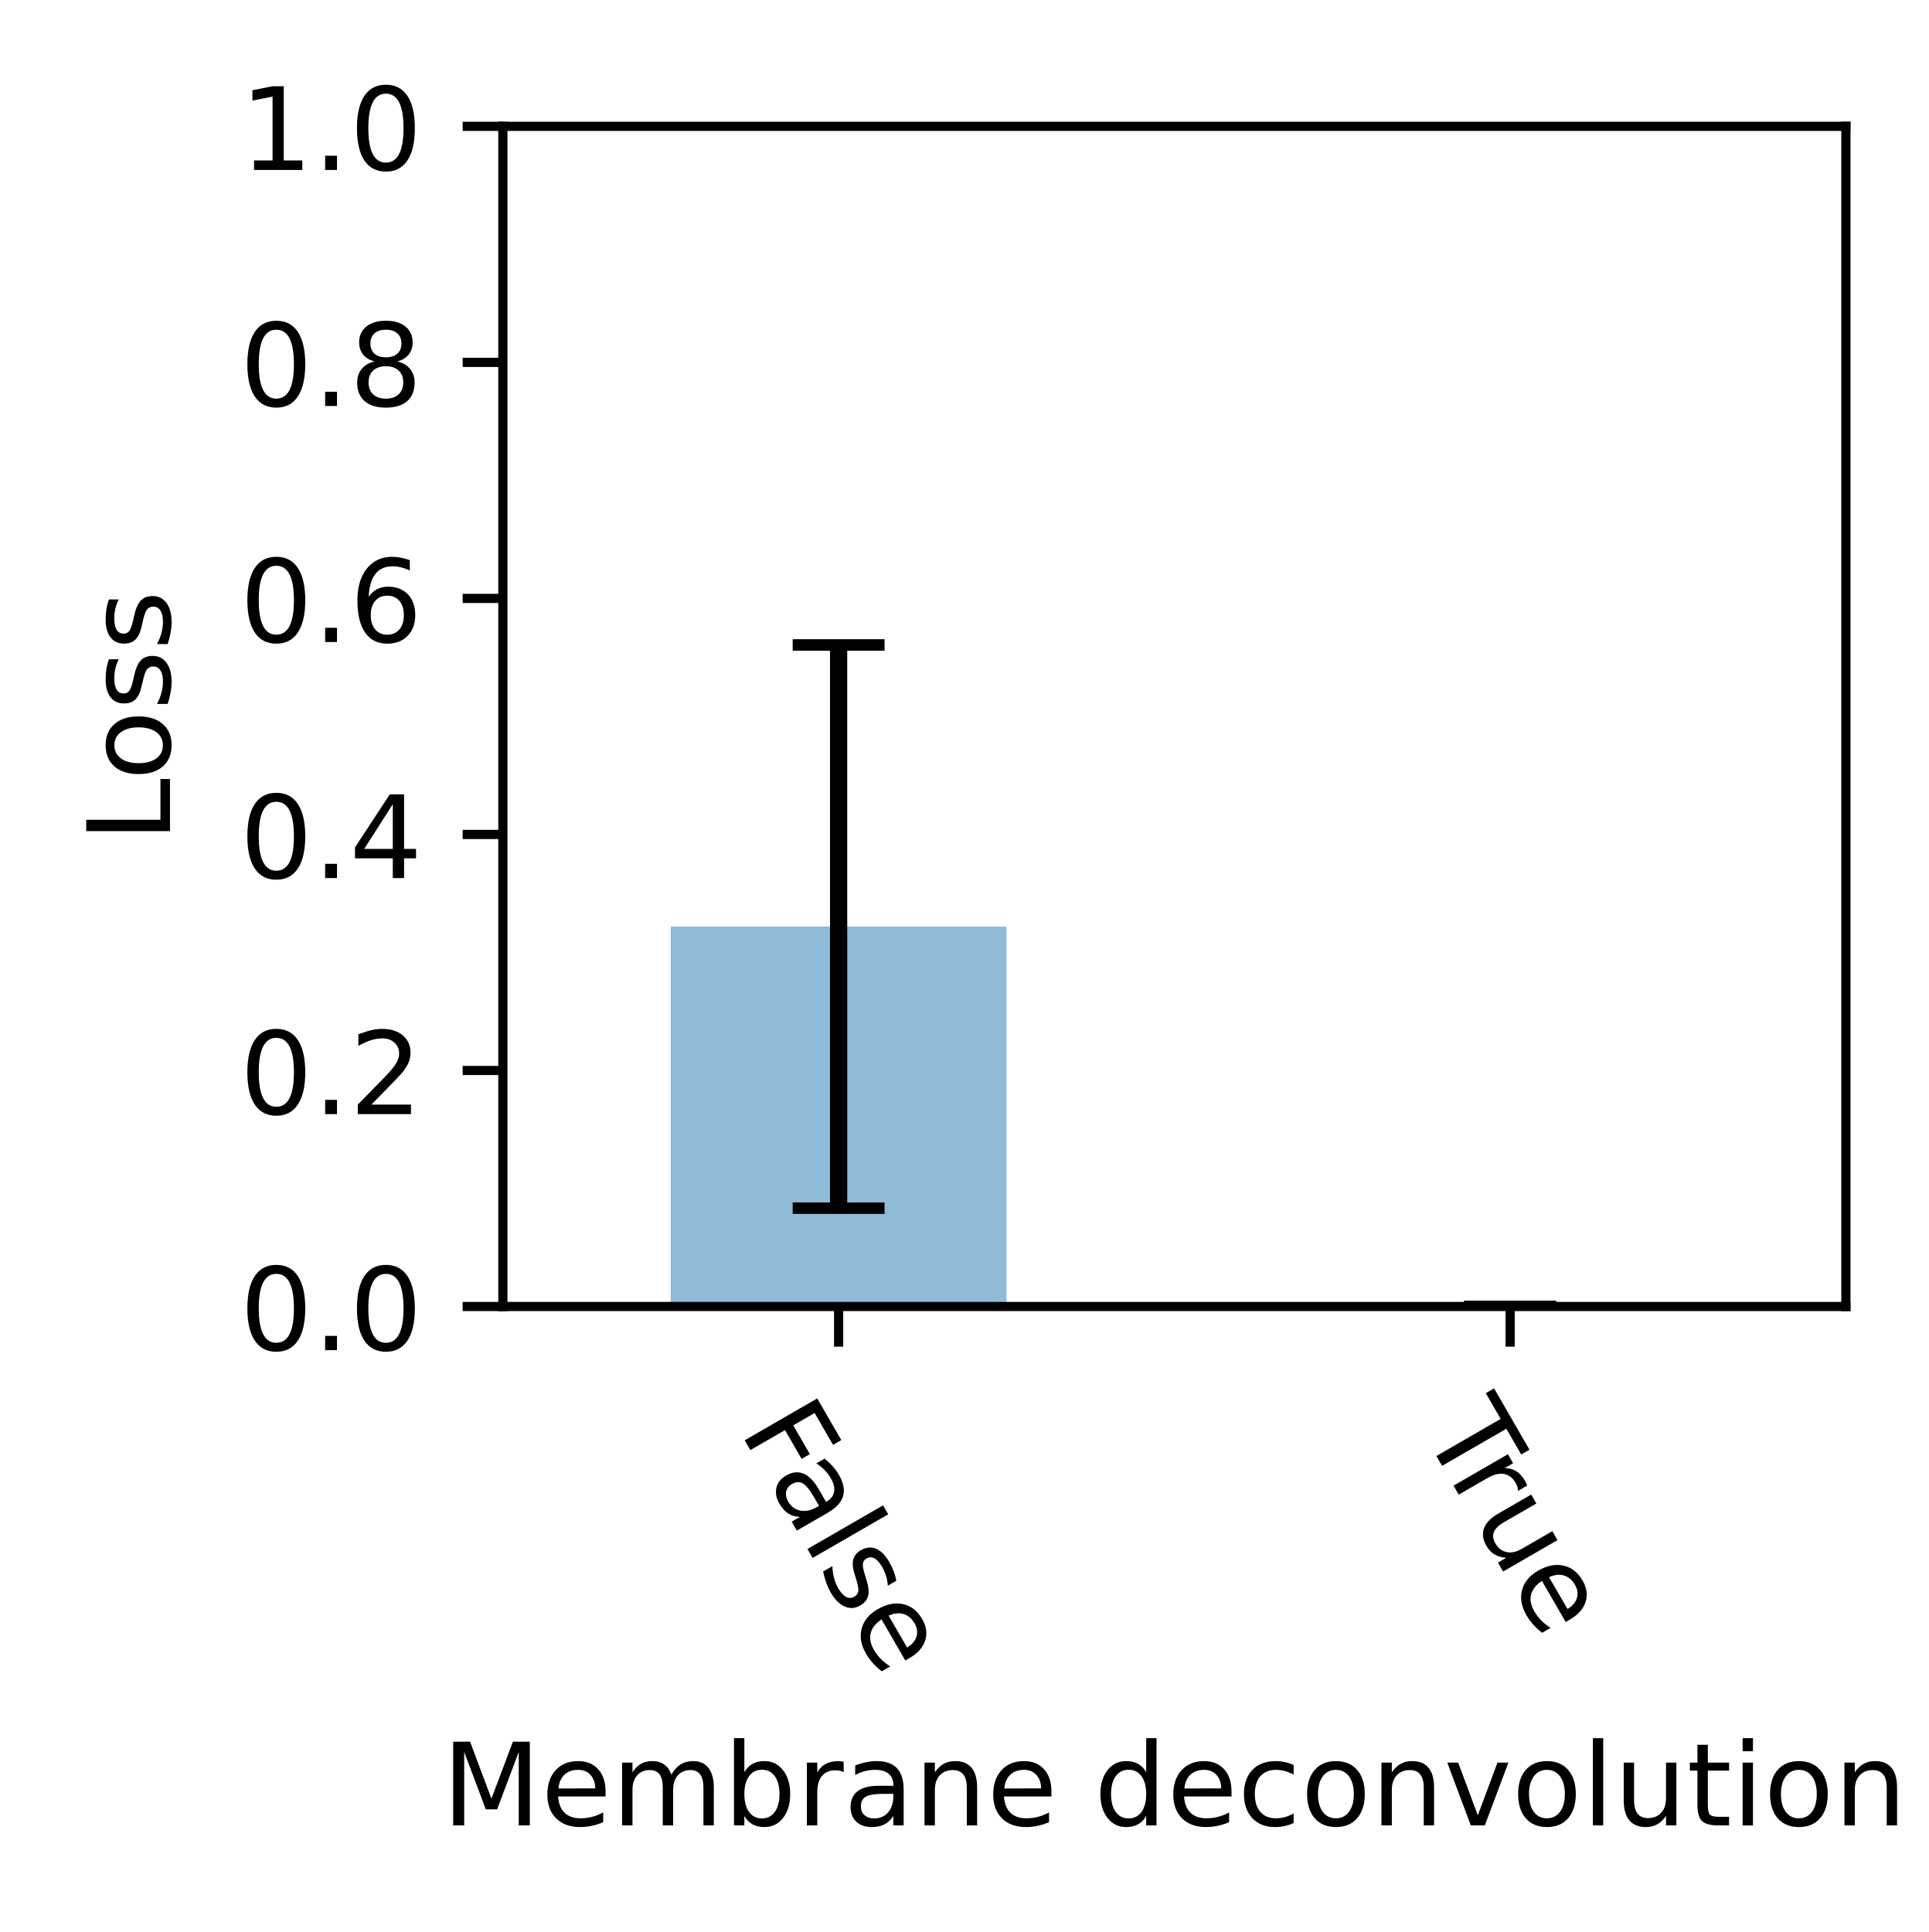
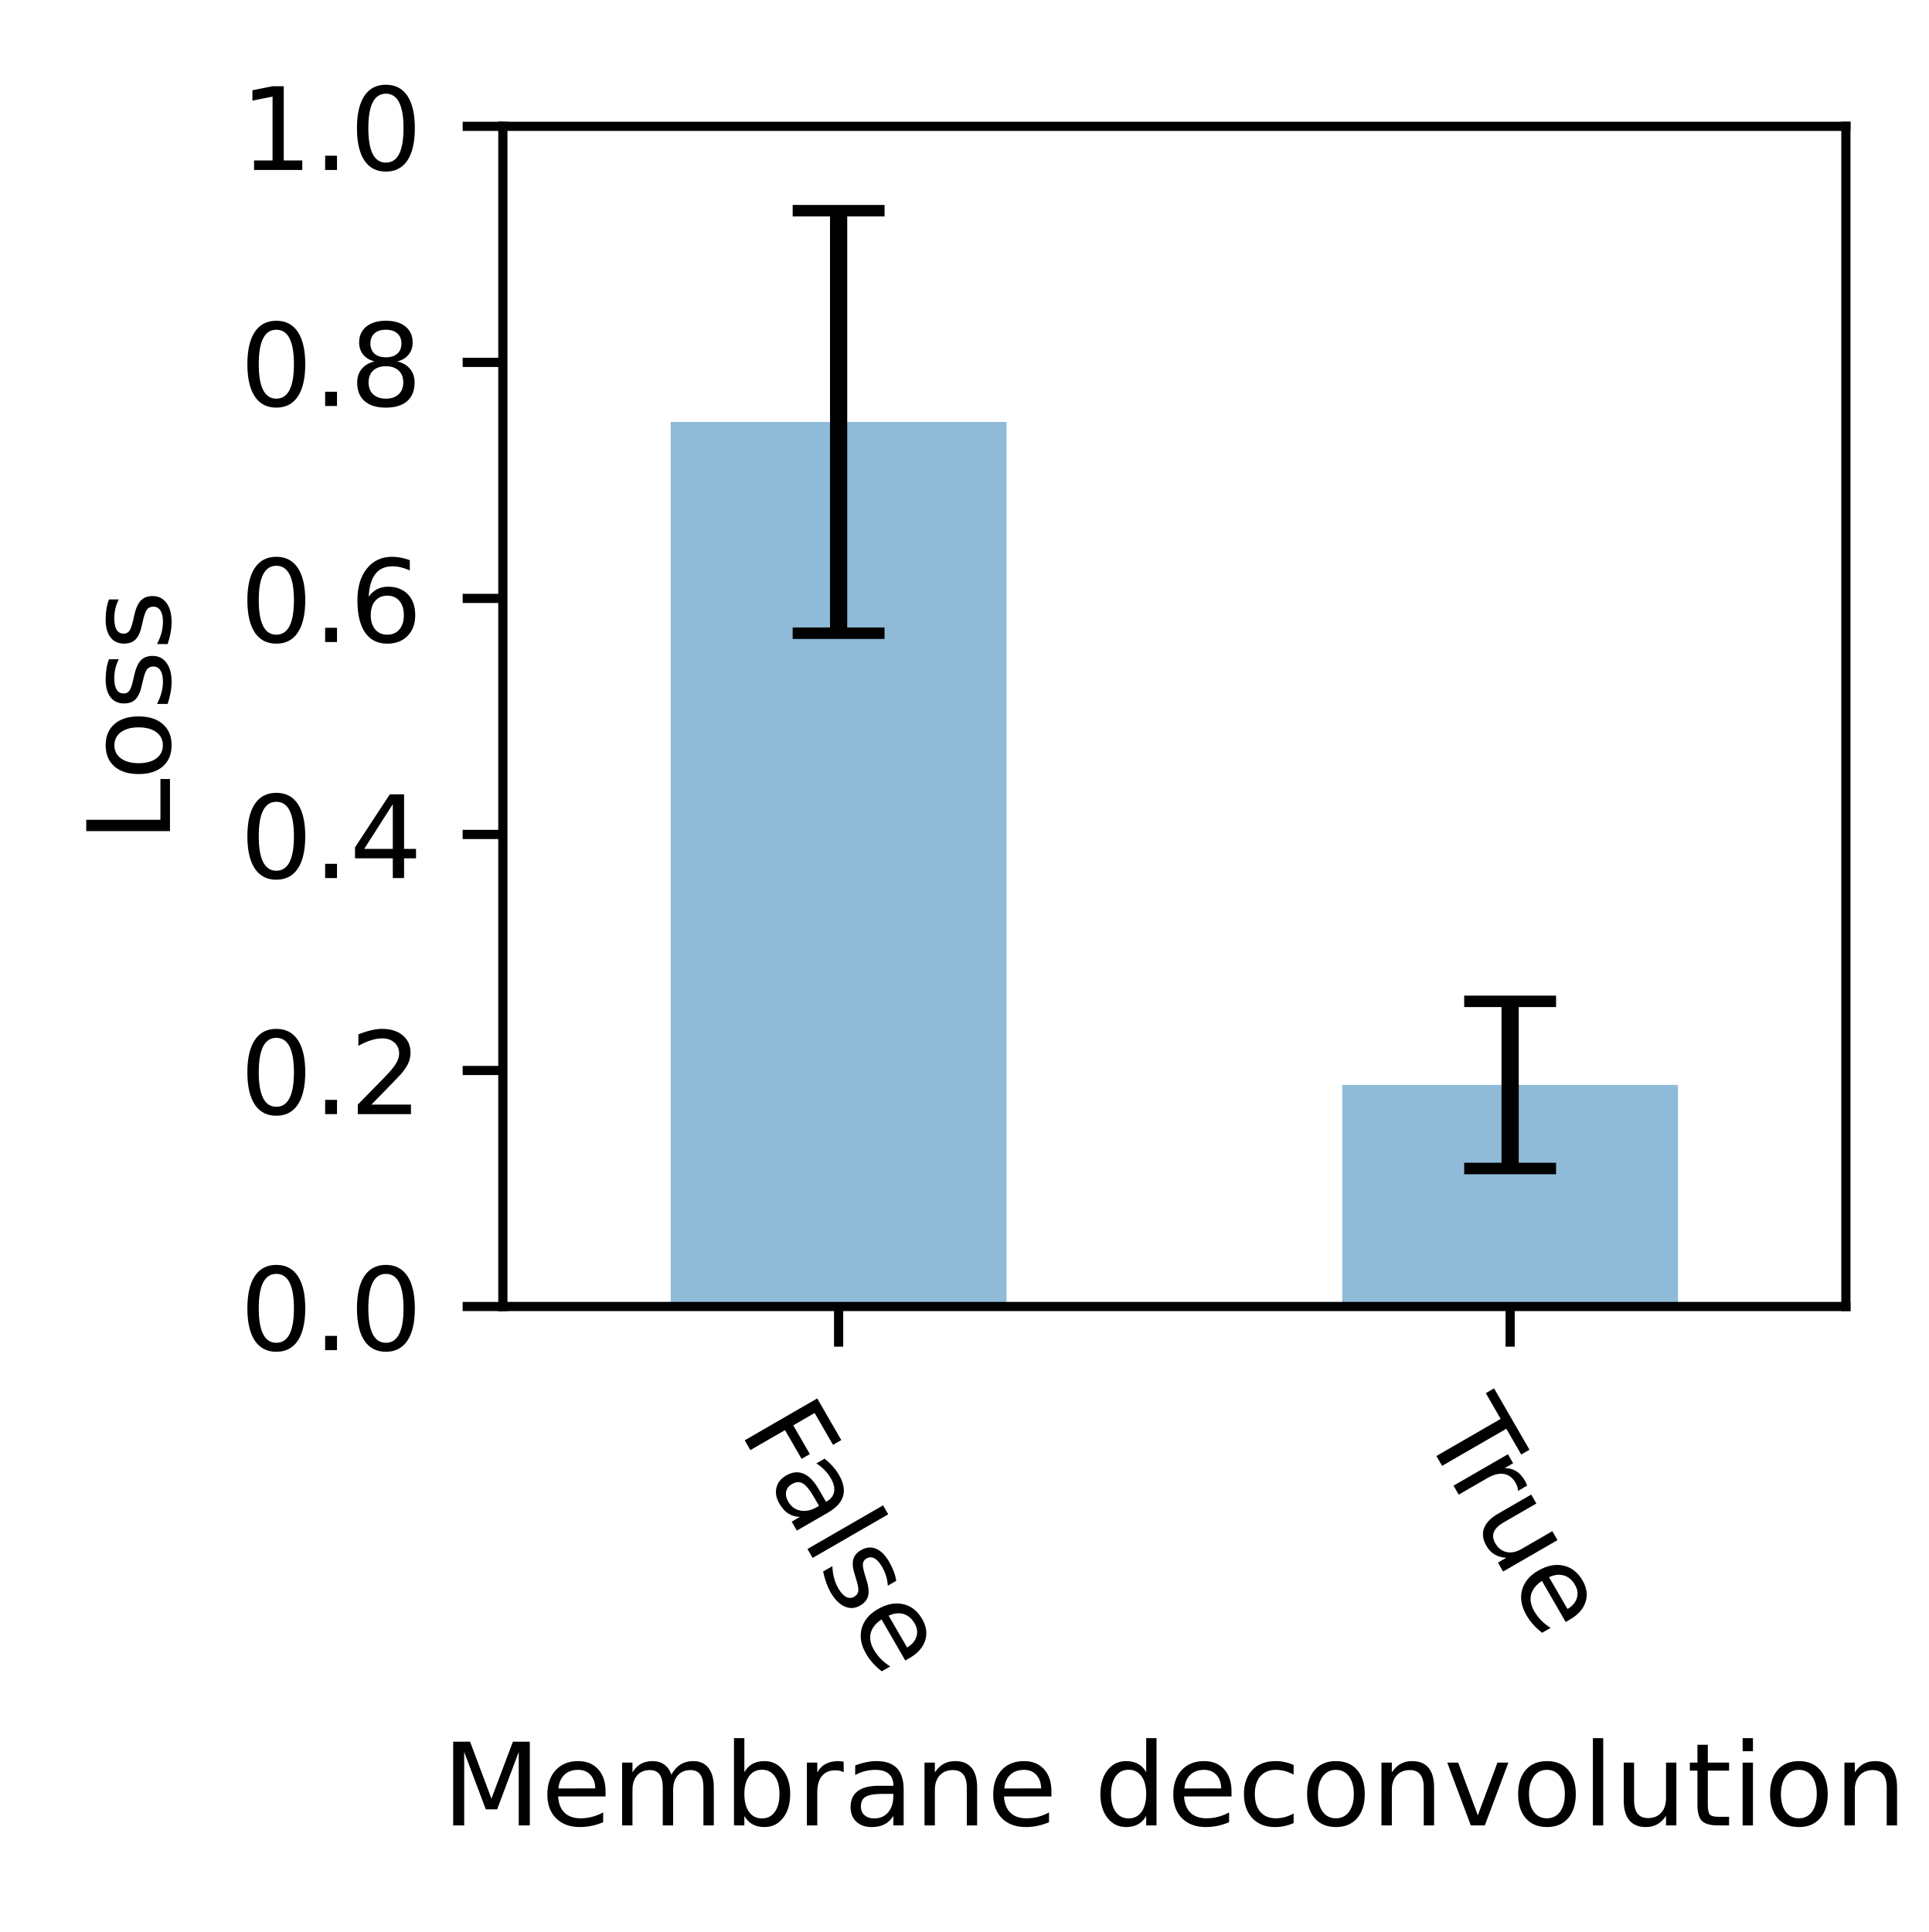
<svg xmlns="http://www.w3.org/2000/svg" xmlns:xlink="http://www.w3.org/1999/xlink" width="167.91pt" height="168.216pt" viewBox="0 0 167.91 168.216" version="1.1">
  <defs>
    <style type="text/css">*{stroke-linejoin: round; stroke-linecap: butt}</style>
  </defs>
  <g id="figure_1">
    <g id="patch_1">
      <path d="M -0 168.216  L 167.91 168.216  L 167.91 -0  L -0 -0  L -0 168.216  z " style="fill: none" />
    </g>
    <g id="axes_1">
      <g id="patch_2">
        <path d="M 43.781 113.755  L 160.71 113.755  L 160.71 10.999  L 43.781 10.999  L 43.781 113.755  z " style="fill: none" />
      </g>
      <g id="patch_3">
-         <path d="M 58.397 113.755  L 87.63 113.755  L 87.63 80.673  L 58.397 80.673  z " clip-path="url(#pe17d717607)" style="fill: #1f77b4; opacity: 0.5" />
+         <path d="M 58.397 113.755  L 87.63 113.755  L 87.63 36.74  L 58.397 36.74  z " clip-path="url(#pc7e5978480)" style="fill: #1f77b4; opacity: 0.5" />
      </g>
      <g id="patch_4">
-         <path d="M 116.862 113.755  L 146.094 113.755  L 146.094 113.755  L 116.862 113.755  z " clip-path="url(#pe17d717607)" style="fill: #1f77b4; opacity: 0.5" />
+         <path d="M 116.862 113.755  L 146.094 113.755  L 146.094 94.461  L 116.862 94.461  z " clip-path="url(#pc7e5978480)" style="fill: #1f77b4; opacity: 0.5" />
      </g>
      <g id="matplotlib.axis_1">
        <g id="xtick_1">
          <g id="line2d_1">
            <defs>
-               <path id="md34734cebc" d="M 0 0  L 0 3.5  " style="stroke: #000000; stroke-width: 0.8" />
-             </defs>
-             <g>
-               <use xlink:href="#md34734cebc" x="73.014" y="113.755" style="stroke: #000000; stroke-width: 0.8" />
+               <path id="ma8aa856f75" d="M 0 0  L 0 3.5  " style="stroke: #000000; stroke-width: 0.8" />
+             </defs>
+             <g>
+               <use xlink:href="#ma8aa856f75" x="73.014" y="113.755" style="stroke: #000000; stroke-width: 0.8" />
            </g>
          </g>
          <g id="text_1">
            <g transform="translate(64.34689 124.5543) rotate(-300) scale(0.1 -0.1)">
              <defs>
                <path id="DejaVuSans-46" d="M 628 4666  L 3309 4666  L 3309 4134  L 1259 4134  L 1259 2759  L 3109 2759  L 3109 2228  L 1259 2228  L 1259 0  L 628 0  L 628 4666  z " transform="scale(0.015625)" />
                <path id="DejaVuSans-61" d="M 2194 1759  Q 1497 1759 1228 1600  Q 959 1441 959 1056  Q 959 750 1161 570  Q 1363 391 1709 391  Q 2188 391 2477 730  Q 2766 1069 2766 1631  L 2766 1759  L 2194 1759  z M 3341 1997  L 3341 0  L 2766 0  L 2766 531  Q 2569 213 2275 61  Q 1981 -91 1556 -91  Q 1019 -91 701 211  Q 384 513 384 1019  Q 384 1609 779 1909  Q 1175 2209 1959 2209  L 2766 2209  L 2766 2266  Q 2766 2663 2505 2880  Q 2244 3097 1772 3097  Q 1472 3097 1187 3025  Q 903 2953 641 2809  L 641 3341  Q 956 3463 1253 3523  Q 1550 3584 1831 3584  Q 2591 3584 2966 3190  Q 3341 2797 3341 1997  z " transform="scale(0.015625)" />
                <path id="DejaVuSans-6c" d="M 603 4863  L 1178 4863  L 1178 0  L 603 0  L 603 4863  z " transform="scale(0.015625)" />
                <path id="DejaVuSans-73" d="M 2834 3397  L 2834 2853  Q 2591 2978 2328 3040  Q 2066 3103 1784 3103  Q 1356 3103 1142 2972  Q 928 2841 928 2578  Q 928 2378 1081 2264  Q 1234 2150 1697 2047  L 1894 2003  Q 2506 1872 2764 1633  Q 3022 1394 3022 966  Q 3022 478 2636 193  Q 2250 -91 1575 -91  Q 1294 -91 989 -36  Q 684 19 347 128  L 347 722  Q 666 556 975 473  Q 1284 391 1588 391  Q 1994 391 2212 530  Q 2431 669 2431 922  Q 2431 1156 2273 1281  Q 2116 1406 1581 1522  L 1381 1569  Q 847 1681 609 1914  Q 372 2147 372 2553  Q 372 3047 722 3315  Q 1072 3584 1716 3584  Q 2034 3584 2315 3537  Q 2597 3491 2834 3397  z " transform="scale(0.015625)" />
                <path id="DejaVuSans-65" d="M 3597 1894  L 3597 1613  L 953 1613  Q 991 1019 1311 708  Q 1631 397 2203 397  Q 2534 397 2845 478  Q 3156 559 3463 722  L 3463 178  Q 3153 47 2828 -22  Q 2503 -91 2169 -91  Q 1331 -91 842 396  Q 353 884 353 1716  Q 353 2575 817 3079  Q 1281 3584 2069 3584  Q 2775 3584 3186 3129  Q 3597 2675 3597 1894  z M 3022 2063  Q 3016 2534 2758 2815  Q 2500 3097 2075 3097  Q 1594 3097 1305 2825  Q 1016 2553 972 2059  L 3022 2063  z " transform="scale(0.015625)" />
              </defs>
              <use xlink:href="#DejaVuSans-46" />
              <use xlink:href="#DejaVuSans-61" transform="translate(48.39453 0)" />
              <use xlink:href="#DejaVuSans-6c" transform="translate(109.6738 0)" />
              <use xlink:href="#DejaVuSans-73" transform="translate(137.457 0)" />
              <use xlink:href="#DejaVuSans-65" transform="translate(189.5566 0)" />
            </g>
          </g>
        </g>
        <g id="xtick_2">
          <g id="line2d_2">
            <g>
-               <use xlink:href="#md34734cebc" x="131.478" y="113.755" style="stroke: #000000; stroke-width: 0.8" />
+               <use xlink:href="#ma8aa856f75" x="131.478" y="113.755" style="stroke: #000000; stroke-width: 0.8" />
            </g>
          </g>
          <g id="text_2">
            <g transform="translate(123.7798 124.5543) rotate(-300) scale(0.1 -0.1)">
              <defs>
                <path id="DejaVuSans-54" d="M -19 4666  L 3928 4666  L 3928 4134  L 2272 4134  L 2272 0  L 1638 0  L 1638 4134  L -19 4134  L -19 4666  z " transform="scale(0.015625)" />
                <path id="DejaVuSans-72" d="M 2631 2963  Q 2534 3019 2420 3045  Q 2306 3072 2169 3072  Q 1681 3072 1420 2755  Q 1159 2438 1159 1844  L 1159 0  L 581 0  L 581 3500  L 1159 3500  L 1159 2956  Q 1341 3275 1631 3429  Q 1922 3584 2338 3584  Q 2397 3584 2469 3576  Q 2541 3569 2628 3553  L 2631 2963  z " transform="scale(0.015625)" />
                <path id="DejaVuSans-75" d="M 544 1381  L 544 3500  L 1119 3500  L 1119 1403  Q 1119 906 1312 657  Q 1506 409 1894 409  Q 2359 409 2629 706  Q 2900 1003 2900 1516  L 2900 3500  L 3475 3500  L 3475 0  L 2900 0  L 2900 538  Q 2691 219 2414 64  Q 2138 -91 1772 -91  Q 1169 -91 856 284  Q 544 659 544 1381  z M 1991 3584  L 1991 3584  z " transform="scale(0.015625)" />
              </defs>
              <use xlink:href="#DejaVuSans-54" />
              <use xlink:href="#DejaVuSans-72" transform="translate(46.33398 0)" />
              <use xlink:href="#DejaVuSans-75" transform="translate(87.44727 0)" />
              <use xlink:href="#DejaVuSans-65" transform="translate(150.8262 0)" />
            </g>
          </g>
        </g>
        <g id="text_3">
          <g transform="translate(38.47472 158.9366) scale(0.1 -0.1)">
            <defs>
              <path id="DejaVuSans-4d" d="M 628 4666  L 1569 4666  L 2759 1491  L 3956 4666  L 4897 4666  L 4897 0  L 4281 0  L 4281 4097  L 3078 897  L 2444 897  L 1241 4097  L 1241 0  L 628 0  L 628 4666  z " transform="scale(0.015625)" />
              <path id="DejaVuSans-6d" d="M 3328 2828  Q 3544 3216 3844 3400  Q 4144 3584 4550 3584  Q 5097 3584 5394 3201  Q 5691 2819 5691 2113  L 5691 0  L 5113 0  L 5113 2094  Q 5113 2597 4934 2840  Q 4756 3084 4391 3084  Q 3944 3084 3684 2787  Q 3425 2491 3425 1978  L 3425 0  L 2847 0  L 2847 2094  Q 2847 2600 2669 2842  Q 2491 3084 2119 3084  Q 1678 3084 1418 2786  Q 1159 2488 1159 1978  L 1159 0  L 581 0  L 581 3500  L 1159 3500  L 1159 2956  Q 1356 3278 1631 3431  Q 1906 3584 2284 3584  Q 2666 3584 2933 3390  Q 3200 3197 3328 2828  z " transform="scale(0.015625)" />
              <path id="DejaVuSans-62" d="M 3116 1747  Q 3116 2381 2855 2742  Q 2594 3103 2138 3103  Q 1681 3103 1420 2742  Q 1159 2381 1159 1747  Q 1159 1113 1420 752  Q 1681 391 2138 391  Q 2594 391 2855 752  Q 3116 1113 3116 1747  z M 1159 2969  Q 1341 3281 1617 3432  Q 1894 3584 2278 3584  Q 2916 3584 3314 3078  Q 3713 2572 3713 1747  Q 3713 922 3314 415  Q 2916 -91 2278 -91  Q 1894 -91 1617 61  Q 1341 213 1159 525  L 1159 0  L 581 0  L 581 4863  L 1159 4863  L 1159 2969  z " transform="scale(0.015625)" />
              <path id="DejaVuSans-6e" d="M 3513 2113  L 3513 0  L 2938 0  L 2938 2094  Q 2938 2591 2744 2837  Q 2550 3084 2163 3084  Q 1697 3084 1428 2787  Q 1159 2491 1159 1978  L 1159 0  L 581 0  L 581 3500  L 1159 3500  L 1159 2956  Q 1366 3272 1645 3428  Q 1925 3584 2291 3584  Q 2894 3584 3203 3211  Q 3513 2838 3513 2113  z " transform="scale(0.015625)" />
              <path id="DejaVuSans-20" transform="scale(0.015625)" />
              <path id="DejaVuSans-64" d="M 2906 2969  L 2906 4863  L 3481 4863  L 3481 0  L 2906 0  L 2906 525  Q 2725 213 2448 61  Q 2172 -91 1784 -91  Q 1150 -91 751 415  Q 353 922 353 1747  Q 353 2572 751 3078  Q 1150 3584 1784 3584  Q 2172 3584 2448 3432  Q 2725 3281 2906 2969  z M 947 1747  Q 947 1113 1208 752  Q 1469 391 1925 391  Q 2381 391 2643 752  Q 2906 1113 2906 1747  Q 2906 2381 2643 2742  Q 2381 3103 1925 3103  Q 1469 3103 1208 2742  Q 947 2381 947 1747  z " transform="scale(0.015625)" />
              <path id="DejaVuSans-63" d="M 3122 3366  L 3122 2828  Q 2878 2963 2633 3030  Q 2388 3097 2138 3097  Q 1578 3097 1268 2742  Q 959 2388 959 1747  Q 959 1106 1268 751  Q 1578 397 2138 397  Q 2388 397 2633 464  Q 2878 531 3122 666  L 3122 134  Q 2881 22 2623 -34  Q 2366 -91 2075 -91  Q 1284 -91 818 406  Q 353 903 353 1747  Q 353 2603 823 3093  Q 1294 3584 2113 3584  Q 2378 3584 2631 3529  Q 2884 3475 3122 3366  z " transform="scale(0.015625)" />
              <path id="DejaVuSans-6f" d="M 1959 3097  Q 1497 3097 1228 2736  Q 959 2375 959 1747  Q 959 1119 1226 758  Q 1494 397 1959 397  Q 2419 397 2687 759  Q 2956 1122 2956 1747  Q 2956 2369 2687 2733  Q 2419 3097 1959 3097  z M 1959 3584  Q 2709 3584 3137 3096  Q 3566 2609 3566 1747  Q 3566 888 3137 398  Q 2709 -91 1959 -91  Q 1206 -91 779 398  Q 353 888 353 1747  Q 353 2609 779 3096  Q 1206 3584 1959 3584  z " transform="scale(0.015625)" />
              <path id="DejaVuSans-76" d="M 191 3500  L 800 3500  L 1894 563  L 2988 3500  L 3597 3500  L 2284 0  L 1503 0  L 191 3500  z " transform="scale(0.015625)" />
              <path id="DejaVuSans-74" d="M 1172 4494  L 1172 3500  L 2356 3500  L 2356 3053  L 1172 3053  L 1172 1153  Q 1172 725 1289 603  Q 1406 481 1766 481  L 2356 481  L 2356 0  L 1766 0  Q 1100 0 847 248  Q 594 497 594 1153  L 594 3053  L 172 3053  L 172 3500  L 594 3500  L 594 4494  L 1172 4494  z " transform="scale(0.015625)" />
              <path id="DejaVuSans-69" d="M 603 3500  L 1178 3500  L 1178 0  L 603 0  L 603 3500  z M 603 4863  L 1178 4863  L 1178 4134  L 603 4134  L 603 4863  z " transform="scale(0.015625)" />
            </defs>
            <use xlink:href="#DejaVuSans-4d" />
            <use xlink:href="#DejaVuSans-65" transform="translate(86.2793 0)" />
            <use xlink:href="#DejaVuSans-6d" transform="translate(147.8027 0)" />
            <use xlink:href="#DejaVuSans-62" transform="translate(245.2148 0)" />
            <use xlink:href="#DejaVuSans-72" transform="translate(308.6914 0)" />
            <use xlink:href="#DejaVuSans-61" transform="translate(349.8047 0)" />
            <use xlink:href="#DejaVuSans-6e" transform="translate(411.084 0)" />
            <use xlink:href="#DejaVuSans-65" transform="translate(474.4629 0)" />
            <use xlink:href="#DejaVuSans-20" transform="translate(535.9863 0)" />
            <use xlink:href="#DejaVuSans-64" transform="translate(567.7734 0)" />
            <use xlink:href="#DejaVuSans-65" transform="translate(631.25 0)" />
            <use xlink:href="#DejaVuSans-63" transform="translate(692.7734 0)" />
            <use xlink:href="#DejaVuSans-6f" transform="translate(747.7539 0)" />
            <use xlink:href="#DejaVuSans-6e" transform="translate(808.9355 0)" />
            <use xlink:href="#DejaVuSans-76" transform="translate(872.3145 0)" />
            <use xlink:href="#DejaVuSans-6f" transform="translate(931.4941 0)" />
            <use xlink:href="#DejaVuSans-6c" transform="translate(992.6758 0)" />
            <use xlink:href="#DejaVuSans-75" transform="translate(1020.459 0)" />
            <use xlink:href="#DejaVuSans-74" transform="translate(1083.838 0)" />
            <use xlink:href="#DejaVuSans-69" transform="translate(1123.047 0)" />
            <use xlink:href="#DejaVuSans-6f" transform="translate(1150.83 0)" />
            <use xlink:href="#DejaVuSans-6e" transform="translate(1212.012 0)" />
          </g>
        </g>
      </g>
      <g id="matplotlib.axis_2">
        <g id="ytick_1">
          <g id="line2d_3">
            <defs>
-               <path id="mb6a87a47d1" d="M 0 0  L -3.5 0  " style="stroke: #000000; stroke-width: 0.8" />
-             </defs>
-             <g>
-               <use xlink:href="#mb6a87a47d1" x="43.781" y="113.755" style="stroke: #000000; stroke-width: 0.8" />
+               <path id="m7268b196d2" d="M 0 0  L -3.5 0  " style="stroke: #000000; stroke-width: 0.8" />
+             </defs>
+             <g>
+               <use xlink:href="#m7268b196d2" x="43.781" y="113.755" style="stroke: #000000; stroke-width: 0.8" />
            </g>
          </g>
          <g id="text_4">
            <g transform="translate(20.87813 117.5543) scale(0.1 -0.1)">
              <defs>
                <path id="DejaVuSans-30" d="M 2034 4250  Q 1547 4250 1301 3770  Q 1056 3291 1056 2328  Q 1056 1369 1301 889  Q 1547 409 2034 409  Q 2525 409 2770 889  Q 3016 1369 3016 2328  Q 3016 3291 2770 3770  Q 2525 4250 2034 4250  z M 2034 4750  Q 2819 4750 3233 4129  Q 3647 3509 3647 2328  Q 3647 1150 3233 529  Q 2819 -91 2034 -91  Q 1250 -91 836 529  Q 422 1150 422 2328  Q 422 3509 836 4129  Q 1250 4750 2034 4750  z " transform="scale(0.015625)" />
                <path id="DejaVuSans-2e" d="M 684 794  L 1344 794  L 1344 0  L 684 0  L 684 794  z " transform="scale(0.015625)" />
              </defs>
              <use xlink:href="#DejaVuSans-30" />
              <use xlink:href="#DejaVuSans-2e" transform="translate(63.62305 0)" />
              <use xlink:href="#DejaVuSans-30" transform="translate(95.41016 0)" />
            </g>
          </g>
        </g>
        <g id="ytick_2">
          <g id="line2d_4">
            <g>
-               <use xlink:href="#mb6a87a47d1" x="43.781" y="93.204" style="stroke: #000000; stroke-width: 0.8" />
+               <use xlink:href="#m7268b196d2" x="43.781" y="93.204" style="stroke: #000000; stroke-width: 0.8" />
            </g>
          </g>
          <g id="text_5">
            <g transform="translate(20.87813 97.00316) scale(0.1 -0.1)">
              <defs>
                <path id="DejaVuSans-32" d="M 1228 531  L 3431 531  L 3431 0  L 469 0  L 469 531  Q 828 903 1448 1529  Q 2069 2156 2228 2338  Q 2531 2678 2651 2914  Q 2772 3150 2772 3378  Q 2772 3750 2511 3984  Q 2250 4219 1831 4219  Q 1534 4219 1204 4116  Q 875 4013 500 3803  L 500 4441  Q 881 4594 1212 4672  Q 1544 4750 1819 4750  Q 2544 4750 2975 4387  Q 3406 4025 3406 3419  Q 3406 3131 3298 2873  Q 3191 2616 2906 2266  Q 2828 2175 2409 1742  Q 1991 1309 1228 531  z " transform="scale(0.015625)" />
              </defs>
              <use xlink:href="#DejaVuSans-30" />
              <use xlink:href="#DejaVuSans-2e" transform="translate(63.62305 0)" />
              <use xlink:href="#DejaVuSans-32" transform="translate(95.41016 0)" />
            </g>
          </g>
        </g>
        <g id="ytick_3">
          <g id="line2d_5">
            <g>
-               <use xlink:href="#mb6a87a47d1" x="43.781" y="72.653" style="stroke: #000000; stroke-width: 0.8" />
+               <use xlink:href="#m7268b196d2" x="43.781" y="72.653" style="stroke: #000000; stroke-width: 0.8" />
            </g>
          </g>
          <g id="text_6">
            <g transform="translate(20.87813 76.45198) scale(0.1 -0.1)">
              <defs>
                <path id="DejaVuSans-34" d="M 2419 4116  L 825 1625  L 2419 1625  L 2419 4116  z M 2253 4666  L 3047 4666  L 3047 1625  L 3713 1625  L 3713 1100  L 3047 1100  L 3047 0  L 2419 0  L 2419 1100  L 313 1100  L 313 1709  L 2253 4666  z " transform="scale(0.015625)" />
              </defs>
              <use xlink:href="#DejaVuSans-30" />
              <use xlink:href="#DejaVuSans-2e" transform="translate(63.62305 0)" />
              <use xlink:href="#DejaVuSans-34" transform="translate(95.41016 0)" />
            </g>
          </g>
        </g>
        <g id="ytick_4">
          <g id="line2d_6">
            <g>
-               <use xlink:href="#mb6a87a47d1" x="43.781" y="52.102" style="stroke: #000000; stroke-width: 0.8" />
+               <use xlink:href="#m7268b196d2" x="43.781" y="52.102" style="stroke: #000000; stroke-width: 0.8" />
            </g>
          </g>
          <g id="text_7">
            <g transform="translate(20.87813 55.9008) scale(0.1 -0.1)">
              <defs>
                <path id="DejaVuSans-36" d="M 2113 2584  Q 1688 2584 1439 2293  Q 1191 2003 1191 1497  Q 1191 994 1439 701  Q 1688 409 2113 409  Q 2538 409 2786 701  Q 3034 994 3034 1497  Q 3034 2003 2786 2293  Q 2538 2584 2113 2584  z M 3366 4563  L 3366 3988  Q 3128 4100 2886 4159  Q 2644 4219 2406 4219  Q 1781 4219 1451 3797  Q 1122 3375 1075 2522  Q 1259 2794 1537 2939  Q 1816 3084 2150 3084  Q 2853 3084 3261 2657  Q 3669 2231 3669 1497  Q 3669 778 3244 343  Q 2819 -91 2113 -91  Q 1303 -91 875 529  Q 447 1150 447 2328  Q 447 3434 972 4092  Q 1497 4750 2381 4750  Q 2619 4750 2861 4703  Q 3103 4656 3366 4563  z " transform="scale(0.015625)" />
              </defs>
              <use xlink:href="#DejaVuSans-30" />
              <use xlink:href="#DejaVuSans-2e" transform="translate(63.62305 0)" />
              <use xlink:href="#DejaVuSans-36" transform="translate(95.41016 0)" />
            </g>
          </g>
        </g>
        <g id="ytick_5">
          <g id="line2d_7">
            <g>
-               <use xlink:href="#mb6a87a47d1" x="43.781" y="31.55" style="stroke: #000000; stroke-width: 0.8" />
+               <use xlink:href="#m7268b196d2" x="43.781" y="31.55" style="stroke: #000000; stroke-width: 0.8" />
            </g>
          </g>
          <g id="text_8">
            <g transform="translate(20.87813 35.34962) scale(0.1 -0.1)">
              <defs>
                <path id="DejaVuSans-38" d="M 2034 2216  Q 1584 2216 1326 1975  Q 1069 1734 1069 1313  Q 1069 891 1326 650  Q 1584 409 2034 409  Q 2484 409 2743 651  Q 3003 894 3003 1313  Q 3003 1734 2745 1975  Q 2488 2216 2034 2216  z M 1403 2484  Q 997 2584 770 2862  Q 544 3141 544 3541  Q 544 4100 942 4425  Q 1341 4750 2034 4750  Q 2731 4750 3128 4425  Q 3525 4100 3525 3541  Q 3525 3141 3298 2862  Q 3072 2584 2669 2484  Q 3125 2378 3379 2068  Q 3634 1759 3634 1313  Q 3634 634 3220 271  Q 2806 -91 2034 -91  Q 1263 -91 848 271  Q 434 634 434 1313  Q 434 1759 690 2068  Q 947 2378 1403 2484  z M 1172 3481  Q 1172 3119 1398 2916  Q 1625 2713 2034 2713  Q 2441 2713 2670 2916  Q 2900 3119 2900 3481  Q 2900 3844 2670 4047  Q 2441 4250 2034 4250  Q 1625 4250 1398 4047  Q 1172 3844 1172 3481  z " transform="scale(0.015625)" />
              </defs>
              <use xlink:href="#DejaVuSans-30" />
              <use xlink:href="#DejaVuSans-2e" transform="translate(63.62305 0)" />
              <use xlink:href="#DejaVuSans-38" transform="translate(95.41016 0)" />
            </g>
          </g>
        </g>
        <g id="ytick_6">
          <g id="line2d_8">
            <g>
-               <use xlink:href="#mb6a87a47d1" x="43.781" y="10.999" style="stroke: #000000; stroke-width: 0.8" />
+               <use xlink:href="#m7268b196d2" x="43.781" y="10.999" style="stroke: #000000; stroke-width: 0.8" />
            </g>
          </g>
          <g id="text_9">
            <g transform="translate(20.87813 14.79844) scale(0.1 -0.1)">
              <defs>
                <path id="DejaVuSans-31" d="M 794 531  L 1825 531  L 1825 4091  L 703 3866  L 703 4441  L 1819 4666  L 2450 4666  L 2450 531  L 3481 531  L 3481 0  L 794 0  L 794 531  z " transform="scale(0.015625)" />
              </defs>
              <use xlink:href="#DejaVuSans-31" />
              <use xlink:href="#DejaVuSans-2e" transform="translate(63.62305 0)" />
              <use xlink:href="#DejaVuSans-30" transform="translate(95.41016 0)" />
            </g>
          </g>
        </g>
        <g id="text_10">
          <g transform="translate(14.79844 73.34436) rotate(-90) scale(0.1 -0.1)">
            <defs>
              <path id="DejaVuSans-4c" d="M 628 4666  L 1259 4666  L 1259 531  L 3531 531  L 3531 0  L 628 0  L 628 4666  z " transform="scale(0.015625)" />
            </defs>
            <use xlink:href="#DejaVuSans-4c" />
            <use xlink:href="#DejaVuSans-6f" transform="translate(53.96289 0)" />
            <use xlink:href="#DejaVuSans-73" transform="translate(115.1445 0)" />
            <use xlink:href="#DejaVuSans-73" transform="translate(167.2441 0)" />
          </g>
        </g>
      </g>
      <g id="LineCollection_1">
-         <path d="M 73.014 105.193  L 73.014 56.153  " clip-path="url(#pe17d717607)" style="fill: none; stroke: #000000; stroke-width: 1.5" />
-         <path d="M 131.478 113.755  L 131.478 113.755  " clip-path="url(#pe17d717607)" style="fill: none; stroke: #000000; stroke-width: 1.5" />
+         <path d="M 73.014 55.134  L 73.014 18.346  " clip-path="url(#pc7e5978480)" style="fill: none; stroke: #000000; stroke-width: 1.5" />
+         <path d="M 131.478 101.738  L 131.478 87.185  " clip-path="url(#pc7e5978480)" style="fill: none; stroke: #000000; stroke-width: 1.5" />
      </g>
      <g id="line2d_9">
        <defs>
-           <path id="me52bb9f645" d="M 4 0  L -4 -0  " style="stroke: #000000" />
+           <path id="md43aee3f1d" d="M 4 0  L -4 -0  " style="stroke: #000000" />
        </defs>
-         <g clip-path="url(#pe17d717607)">
-           <use xlink:href="#me52bb9f645" x="73.014" y="105.193" style="fill: #1f77b4; stroke: #000000" />
-           <use xlink:href="#me52bb9f645" x="131.478" y="113.755" style="fill: #1f77b4; stroke: #000000" />
+         <g clip-path="url(#pc7e5978480)">
+           <use xlink:href="#md43aee3f1d" x="73.014" y="55.134" style="fill: #1f77b4; stroke: #000000" />
+           <use xlink:href="#md43aee3f1d" x="131.478" y="101.738" style="fill: #1f77b4; stroke: #000000" />
        </g>
      </g>
      <g id="line2d_10">
-         <g clip-path="url(#pe17d717607)">
-           <use xlink:href="#me52bb9f645" x="73.014" y="56.153" style="fill: #1f77b4; stroke: #000000" />
-           <use xlink:href="#me52bb9f645" x="131.478" y="113.755" style="fill: #1f77b4; stroke: #000000" />
+         <g clip-path="url(#pc7e5978480)">
+           <use xlink:href="#md43aee3f1d" x="73.014" y="18.346" style="fill: #1f77b4; stroke: #000000" />
+           <use xlink:href="#md43aee3f1d" x="131.478" y="87.185" style="fill: #1f77b4; stroke: #000000" />
        </g>
      </g>
      <g id="patch_5">
        <path d="M 43.781 113.755  L 43.781 10.999  " style="fill: none; stroke: #000000; stroke-width: 0.8; stroke-linejoin: miter; stroke-linecap: square" />
      </g>
      <g id="patch_6">
        <path d="M 160.71 113.755  L 160.71 10.999  " style="fill: none; stroke: #000000; stroke-width: 0.8; stroke-linejoin: miter; stroke-linecap: square" />
      </g>
      <g id="patch_7">
        <path d="M 43.781 113.755  L 160.71 113.755  " style="fill: none; stroke: #000000; stroke-width: 0.8; stroke-linejoin: miter; stroke-linecap: square" />
      </g>
      <g id="patch_8">
        <path d="M 43.781 10.999  L 160.71 10.999  " style="fill: none; stroke: #000000; stroke-width: 0.8; stroke-linejoin: miter; stroke-linecap: square" />
      </g>
    </g>
  </g>
  <defs>
-     <clipPath id="pe17d717607">
+     <clipPath id="pc7e5978480">
      <rect x="43.781" y="10.999" width="116.929" height="102.756" />
    </clipPath>
  </defs>
</svg>
